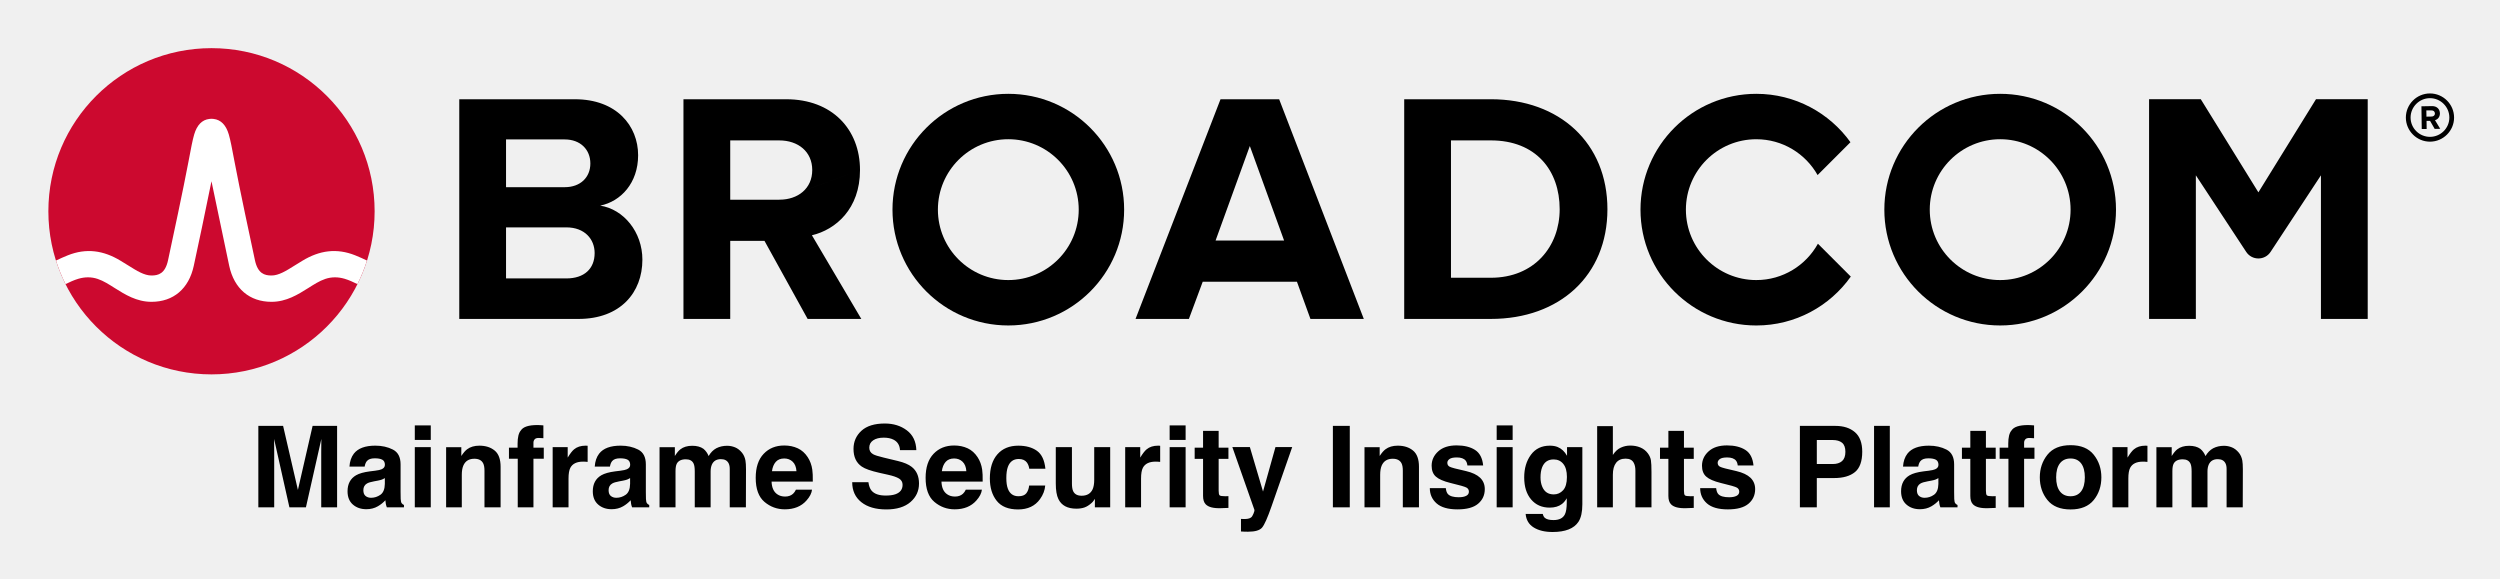
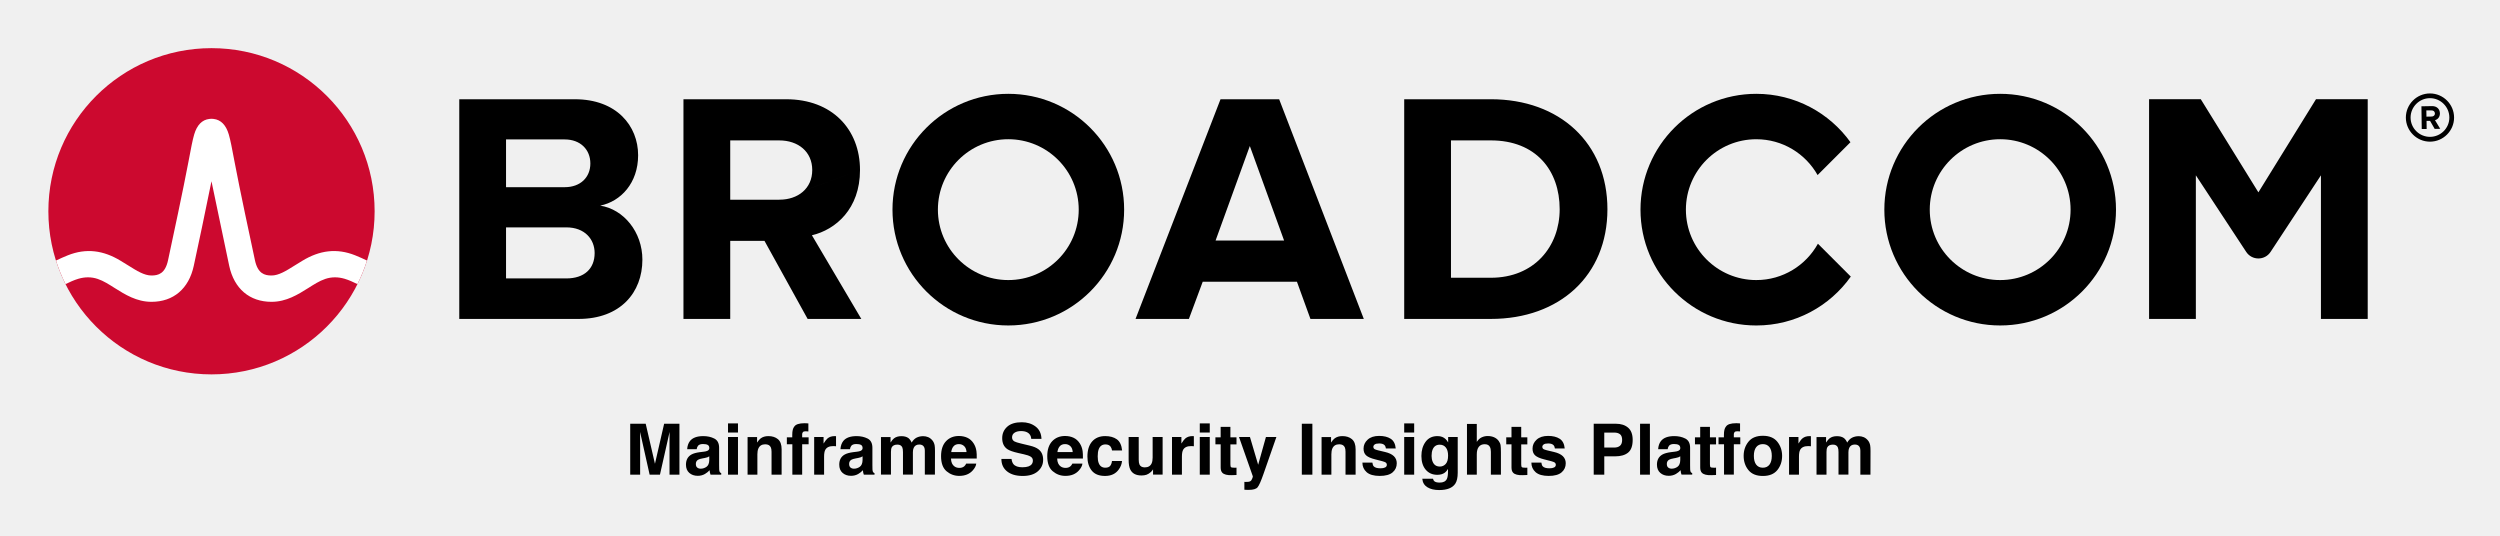
- <svg xmlns="http://www.w3.org/2000/svg" xmlns:xlink="http://www.w3.org/1999/xlink" role="img" viewBox="-4.53 -4.53 248.82 57.57">
+ <svg xmlns="http://www.w3.org/2000/svg" xmlns:xlink="http://www.w3.org/1999/xlink" role="img" viewBox="-4.53 -4.53 248.82 53.32">
  <path d="M237.32 9.09c-1.06 0-1.93-.86-1.93-1.92s.87-1.93 1.93-1.93 1.93.87 1.93 1.93-.87 1.92-1.93 1.92m0-4.32c-1.32 0-2.4 1.08-2.4 2.4 0 1.32 1.08 2.4 2.4 2.4 1.32 0 2.4-1.08 2.4-2.4 0-1.32-1.08-2.4-2.4-2.4" />
  <path d="M237.48 7.07l-.51.01-.01-.62h.51c.19-.01.34.11.34.3.01.19-.14.31-.33.31m.83-.32c-.01-.42-.3-.72-.77-.72l-1.07.02.03 2.26h.49l-.01-.81h.35l.46.8.55-.01-.52-.86c.24-.06.49-.28.49-.68M51.834 23.18h-5.999V9.347h5.835c1.574 0 2.557 1.016 2.557 2.393 0 1.377-.983 2.36-2.557 2.36H45v4h6.834c1.836 0 2.819 1.18 2.819 2.556 0 1.574-1.049 2.525-2.819 2.525m3.376-7.245c2.066-.426 3.771-2.262 3.771-5.015 0-2.918-2.131-5.573-6.295-5.573h-11.506v21.865h11.867c4.163 0 6.359-2.623 6.359-5.901 0-2.754-1.868-5.015-4.196-5.376m17.823-.59H68v4.098h3.558l4.294 7.769h5.343l-4.917-8.327c2.361-.557 4.786-2.622 4.786-6.49m0 0c0-4.065-2.786-7.048-7.343-7.048h-10.228v21.865h4.655V9.445h4.885c1.869 0 3.278 1.114 3.278 2.95s-1.409 2.95-3.278 2.95m43.421 4.065l3.409-9.408 3.41 9.408zm.492-14.063l-8.458 21.865h5.31l1.377-3.704h9.376l1.344 3.704h5.311l-8.425-21.865zm26.904 17.767h-3.967v-13.67h3.967c4.491 0 6.851 2.983 6.851 6.852 0 3.704-2.524 6.818-6.851 6.818m0-17.767h-8.622v21.865h8.622c6.851 0 11.604-4.327 11.604-10.916s-4.753-10.949-11.604-10.949m82.127-.004l-5.734 9.27-5.734-9.27h-5.146v21.869h4.656v-14.293l5.012 7.622c.574.871 1.851.871 2.424 0l5.013-7.622v14.293h4.656V5.343z" />
  <path id="a" d="M95.825 23.344c-3.871 0-7.008-3.138-7.008-7.008 0-3.871 3.137-7.009 7.008-7.009 3.87 0 7.008 3.138 7.008 7.009 0 3.87-3.138 7.008-7.008 7.008m0-18.536c-6.367 0-11.528 5.161-11.528 11.528 0 6.366 5.161 11.527 11.528 11.527 6.366 0 11.528-5.161 11.528-11.527 0-6.367-5.162-11.528-11.528-11.528" />
  <path d="M176.404 19.727c-1.195 2.156-3.492 3.617-6.132 3.617-3.87 0-7.008-3.138-7.008-7.008 0-3.871 3.138-7.008 7.008-7.008 2.618 0 4.897 1.438 6.1 3.565l3.27-3.269c-2.092-2.915-5.508-4.816-9.37-4.816-6.367 0-11.527 5.161-11.527 11.528 0 6.366 5.16 11.528 11.527 11.528 3.883 0 7.316-1.922 9.404-4.865z" />
  <use transform="translate(98.718)" xlink:href="#a" />
  <ellipse cx="16.52" cy="16.497" fill="#cc092f" rx="16.236" ry="16.235" />
  <path fill="#fff" d="M30.825 20.883c-1.857-.74-3.557-.492-5.261.541 0 0-.621.379-.807.496-.794.498-1.543.97-2.263.97-.687 0-1.363-.184-1.649-1.513-.446-2.073-1.534-7.167-2.009-9.69-.279-1.483-.432-2.282-.591-2.825-.28-.954-.792-1.473-1.519-1.556 0 0-.114-.016-.207-.016-.092 0-.218.018-.218.018-.72.086-1.229.605-1.507 1.554-.159.543-.312 1.342-.591 2.825-.475 2.523-1.563 7.617-2.009 9.69-.286 1.329-.962 1.513-1.649 1.513-.72 0-1.469-.472-2.263-.97-.186-.117-.808-.496-.808-.496-1.703-1.033-3.404-1.281-5.26-.541-.401.16-.796.339-1.172.52.257.806.577 1.599.95 2.344.411-.202.842-.402 1.282-.532.634-.187 1.284-.197 1.914.014.612.205 1.157.568 1.7.909 1.023.643 2.182 1.372 3.657 1.372 2.186 0 3.72-1.305 4.21-3.581.38-1.764 1.222-5.702 1.763-8.418 0 0 1.386 6.654 1.765 8.418.49 2.276 2.025 3.581 4.211 3.581 1.475 0 2.634-.729 3.657-1.372.543-.341 1.088-.704 1.7-.909.629-.211 1.28-.201 1.914-.014.44.13.87.331 1.281.533.374-.745.693-1.539.95-2.345-.376-.181-.77-.36-1.171-.52" />
-   <path d="M26.583 37.856l-1.463 6.375-1.474-6.375h-2.464v8.107h1.579v-5.484c0-.158-.002-.379-.006-.663-.003-.283-.005-.502-.005-.657l1.524 6.804h1.644l1.535-6.804c0 .155-.002.374-.006.657-.003.285-.005.505-.005.663v5.484h1.579v-8.107zm7.189 5.193v.584c-.011.524-.158.886-.443 1.083-.285.199-.595.297-.932.297-.213 0-.393-.059-.541-.178-.149-.119-.222-.313-.222-.58 0-.3.12-.523.363-.666.142-.084.379-.155.709-.214l.352-.066c.177-.033.314-.069.416-.106.1-.039.2-.089.299-.152zm-.951-.732l-.533.066c-.605.078-1.064.207-1.375.386-.568.33-.853.864-.853 1.6 0 .568.177 1.008.53 1.317.355.31.803.465 1.345.465.426 0 .807-.097 1.144-.293.283-.164.532-.365.748-.599a4.544 4.544 0 0 0 .044.363c.019.106.052.221.1.341h1.705v-.232c-.103-.047-.18-.108-.232-.181-.052-.072-.083-.211-.094-.418-.008-.271-.011-.502-.011-.693v-2.749c0-.723-.255-1.214-.765-1.475-.508-.26-1.092-.39-1.749-.39-1.008 0-1.719.263-2.134.792-.26.338-.407.768-.44 1.292h1.513c.036-.232.11-.415.221-.549.153-.185.416-.275.785-.275.33 0 .58.047.751.139.171.094.257.264.257.51 0 .202-.113.349-.336.444-.125.056-.332.102-.621.138zm.083-2.508zm5.44-.555V37.806h-1.59v1.447zm-1.59.715v5.995h1.59v-5.995zm7.949.344c-.394-.325-.901-.487-1.521-.487-.494 0-.903.12-1.227.363-.178.135-.369.357-.571.665v-.875h-1.513v5.984h1.561v-3.245c0-.371.052-.674.155-.914.197-.451.563-.676 1.094-.676.433 0 .728.153.881.462.084.169.127.411.127.726v3.647h1.605v-4.036c0-.753-.197-1.291-.591-1.615zm-2.098-.504zm6.618-2.026c-.081-.006-.171-.009-.271-.009-.868 0-1.417.18-1.644.54-.216.242-.324.684-.324 1.325v.385h-.859v1.106h.875v4.834h1.563v-4.834h1.028v-1.106h-1.028v-.505c0-.117.039-.225.117-.322.08-.097.222-.142.429-.138.208.006.355.014.443.025v-1.277c-.139-.011-.249-.019-.329-.023zm4.6 2.045c-.02-.002-.044-.002-.074-.002-.469 0-.851.122-1.144.368-.18.147-.391.421-.634.82v-1.045h-1.496v5.995h1.579v-2.865c0-.482.061-.837.181-1.069.216-.41.64-.615 1.27-.615.049 0 .111.002.188.005.077.005.164.011.263.022v-1.605c-.069-.005-.114-.006-.135-.009zm4.359 3.221v.584c-.011.524-.158.886-.443 1.083-.283.199-.595.297-.931.297-.213 0-.394-.059-.543-.178-.149-.119-.222-.313-.222-.58 0-.3.12-.523.363-.666.142-.084.38-.155.709-.214l.352-.066c.177-.033.314-.069.416-.106.1-.039.2-.089.299-.152zm-.951-.732l-.533.066c-.604.078-1.062.207-1.375.386-.568.33-.853.864-.853 1.6 0 .568.178 1.008.532 1.317.354.31.801.465 1.344.465.426 0 .807-.097 1.145-.293.282-.164.53-.365.748-.599.011.136.025.257.044.363.017.106.052.221.099.341h1.705v-.232c-.103-.047-.18-.108-.232-.181-.052-.072-.083-.211-.094-.418-.006-.271-.011-.502-.011-.693v-2.749c0-.723-.253-1.214-.763-1.475-.51-.26-1.094-.39-1.749-.39-1.009 0-1.719.263-2.134.792-.261.338-.407.768-.441 1.292h1.513c.038-.232.111-.415.221-.549.153-.185.416-.275.787-.275.33 0 .58.047.751.139.169.094.255.264.255.51 0 .202-.111.349-.335.444-.125.056-.333.102-.623.138zm.083-2.508zm11.308.181c-.257-.102-.516-.153-.781-.153-.396 0-.756.081-1.078.247-.305.164-.56.424-.765.776-.117-.294-.289-.533-.516-.721-.283-.202-.652-.302-1.111-.302-.485 0-.879.117-1.183.352-.172.131-.357.354-.551.665v-.875h-1.524v5.984h1.59v-3.608c0-.327.042-.573.127-.737.155-.289.455-.435.903-.435.385 0 .643.145.774.435.074.161.111.419.111.776v3.569h1.579v-3.569c0-.269.042-.497.127-.688.164-.36.463-.538.896-.538.374 0 .63.139.77.418.074.145.11.333.11.56v3.817h1.607l.011-3.778c0-.39-.019-.684-.055-.885-.059-.305-.174-.562-.341-.77-.21-.257-.443-.436-.699-.54zm4.057 1.452c.2-.227.482-.341.845-.341.333 0 .613.108.839.322.225.214.35.529.377.943h-2.437c.052-.39.177-.696.377-.925zm2.192-1.353c-.401-.186-.85-.28-1.347-.28-.84 0-1.524.277-2.05.831-.526.554-.79 1.35-.79 2.387 0 1.108.293 1.907.875 2.398.584.491 1.256.737 2.02.737.923 0 1.643-.293 2.156-.875.33-.368.515-.729.555-1.084h-1.601c-.084.177-.181.314-.291.413-.202.183-.465.275-.787.275-.305 0-.565-.075-.781-.227-.357-.241-.544-.663-.568-1.264h4.104c.008-.518-.009-.914-.05-1.189-.069-.469-.221-.881-.455-1.238-.261-.402-.591-.698-.99-.885zm-1.238-.28zm8.272 3.653H80.288c0 .843.302 1.505.907 1.987.605.483 1.435.724 2.491.724 1.034 0 1.835-.246 2.401-.735.566-.488.85-1.105.85-1.845 0-.723-.242-1.275-.726-1.655-.311-.246-.773-.443-1.386-.588l-1.397-.336c-.538-.128-.89-.239-1.056-.335-.257-.144-.385-.36-.385-.649 0-.316.13-.562.391-.737.26-.177.609-.264 1.045-.264.391 0 .72.067.984.203.396.205.609.552.638 1.039h1.627c-.028-.86-.344-1.518-.948-1.971-.604-.452-1.331-.679-2.186-.679-1.023 0-1.799.239-2.328.72-.527.482-.792 1.084-.792 1.81 0 .796.274 1.381.82 1.755.322.224.906.43 1.749.621l.857.192c.502.11.871.236 1.106.38.235.145.352.354.352.621 0 .458-.236.771-.709.94-.25.088-.574.131-.975.131-.666 0-1.137-.166-1.413-.501-.15-.183-.252-.46-.304-.829zm1.646-5.853zm6.036 3.833c.2-.227.482-.341.845-.341.333 0 .613.108.839.322.225.214.35.529.377.943h-2.437c.052-.39.177-.696.377-.925zm2.192-1.353c-.401-.186-.85-.28-1.347-.28-.84 0-1.524.277-2.05.831-.526.554-.788 1.35-.788 2.387 0 1.108.291 1.907.875 2.398.582.491 1.255.737 2.018.737.923 0 1.643-.293 2.156-.875.33-.368.515-.729.555-1.084H91.596c-.084.177-.181.314-.291.413-.202.183-.465.275-.787.275-.305 0-.565-.075-.781-.227-.357-.241-.544-.663-.566-1.264h4.102c.008-.518-.009-.914-.049-1.189-.07-.469-.222-.881-.457-1.238-.261-.402-.591-.698-.99-.886zm-1.238-.28zm7.37 2.311h1.605c-.088-.854-.371-1.45-.85-1.788-.479-.336-1.094-.505-1.845-.505-.884 0-1.577.286-2.079.857-.502.573-.754 1.374-.754 2.403 0 .914.227 1.657.682 2.228.455.573 1.164.859 2.129.859.964 0 1.691-.343 2.182-1.029.308-.426.48-.876.518-1.353h-1.6c-.033.316-.127.573-.28.771-.155.197-.415.297-.782.297-.516 0-.868-.25-1.056-.749-.102-.268-.153-.621-.153-1.061 0-.462.052-.832.153-1.111.194-.524.555-.787 1.084-.787.371 0 .643.12.82.363.12.18.196.382.225.605zm-1.062-2.311zm5.308.16h-1.607v3.614c0 .685.086 1.205.26 1.557.307.638.904.957 1.793.957.308 0 .576-.041.806-.122.228-.08.466-.23.712-.451.081-.07.15-.15.21-.242.058-.091.094-.147.11-.164v.846h1.524v-5.995h-1.59v3.262c0 .385-.052.695-.155.929-.197.433-.565.649-1.1.649-.418 0-.698-.152-.842-.457-.08-.172-.12-.429-.12-.77zm1.1-.16zm7.549.019c-.02-.002-.045-.002-.074-.002-.469 0-.851.122-1.144.368-.18.147-.391.421-.634.82v-1.045h-1.496v5.995h1.579v-2.865c0-.482.061-.837.181-1.069.216-.41.64-.615 1.27-.615.049 0 .11.002.188.005.077.005.164.011.263.022v-1.605c-.069-.005-.114-.006-.135-.009zm2.666-.574v-1.447h-1.59v1.447zm-1.59.715v5.995h1.59v-5.995zm2.491 1.172h.835v3.691c0 .374.089.651.264.831.272.282.778.41 1.519.385l.742-.028v-1.172a2.546 2.546 0 0 1-.156.009c-.053.002-.103.003-.152.003-.319 0-.51-.031-.571-.092-.063-.059-.094-.213-.094-.458v-3.168h.973v-1.117h-.973V38.352h-1.552v1.671h-.835zm4.609 5.973v1.253c.169.013.296.019.38.02a17.728 17.728 0 0 0 .335.003c.693 0 1.156-.138 1.386-.41.232-.274.544-.979.94-2.115l2.057-5.897h-1.666l-1.238 4.423-1.309-4.423h-1.743l2.2 6.26c.014.044-.017.164-.097.363-.078.197-.163.329-.255.391-.095.066-.213.108-.352.125-.139.019-.286.025-.44.017zm2.123-7.305zm8.706 6.155v-8.107h-1.682v8.107zm-.84-8.267zm7.136 2.616c-.394-.325-.901-.487-1.521-.487-.494 0-.904.12-1.227.363-.18.135-.371.357-.573.665v-.875h-1.511v5.984h1.561v-3.245c0-.371.052-.674.153-.914.199-.451.563-.676 1.095-.676.433 0 .726.153.881.462.083.169.125.411.125.726v3.647h1.607v-4.036c0-.753-.197-1.291-.591-1.615zm-2.098-.504zm5.357 4.241h-1.59c0 .615.225 1.122.674 1.521.449.397 1.145.596 2.087.596.925 0 1.607-.188 2.048-.563.443-.375.663-.86.663-1.455 0-.451-.153-.828-.462-1.128-.311-.297-.779-.518-1.403-.665-.934-.205-1.478-.35-1.633-.435-.153-.08-.23-.211-.23-.39 0-.144.072-.269.216-.375.145-.105.388-.158.729-.158.415 0 .709.105.881.318.091.117.149.277.171.479h1.568c-.07-.732-.341-1.248-.812-1.547-.471-.299-1.081-.449-1.829-.449-.788 0-1.4.199-1.834.598-.435.397-.652.873-.652 1.427 0.0.469.139.829.418 1.078.278.253.757.463 1.436.632.942.224 1.486.382 1.633.474.147.091.221.225.221.401 0 .183-.091.321-.272.413-.181.091-.427.138-.735.138-.524 0-.884-.105-1.078-.314-.11-.117-.181-.314-.214-.593zm1.2-4.241zm5.455-.555v-1.447h-1.59v1.447zm-1.59.715v5.995h1.59v-5.995zm6.612 4.293c-.253.277-.563.415-.929.415-.551 0-.932-.252-1.145-.759-.117-.271-.175-.58-.175-.929 0-.404.055-.742.164-1.017.21-.518.59-.776 1.139-.776.404 0 .726.149.965.446.241.297.36.729.36 1.299 0 .604-.127 1.045-.379 1.322zm-.533-4.298c-.224-.092-.487-.138-.787-.138-.814 0-1.442.304-1.887.911-.443.605-.665 1.355-.665 2.247 0 .923.23 1.655.69 2.197.46.541 1.075.812 1.845.812.499 0 .904-.119 1.216-.358.174-.128.335-.321.485-.577v.385c0 .573-.063.979-.188 1.222-.191.377-.568.566-1.133.566-.399 0-.684-.072-.853-.214-.099-.081-.171-.213-.214-.396h-1.705c.052.598.319 1.047.803 1.347.485.3 1.109.451 1.876.451 1.269 0 2.128-.338 2.575-1.012.26-.393.39-.975.39-1.749v-5.687h-1.524v.864c-.235-.421-.543-.712-.923-.868zm-.286-.155zm8.511.199c-.302-.128-.638-.192-1.009-.192-.33 0-.645.069-.943.207-.299.136-.562.38-.788.727v-2.865h-1.563v8.079h1.563v-3.245c0-.513.106-.909.321-1.186.216-.277.53-.415.943-.415.401 0 .671.139.815.418.11.199.164.458.164.781v3.647h1.6v-3.52c0-.535-.017-.921-.055-1.158-.036-.236-.138-.466-.302-.69-.194-.264-.443-.46-.746-.588zm1.951 1.133h.835v3.691c0 .374.088.651.264.831.271.282.778.41 1.518.385l.743-.028v-1.172a2.622 2.622 0 0 1-.156.009c-.053.002-.105.003-.152.003-.319 0-.51-.031-.573-.092-.063-.059-.094-.213-.094-.458v-3.168h.975v-1.117h-.975V38.352h-1.55v1.671h-.835zm5.588 2.91h-1.59c0 .615.224 1.122.673 1.521.449.397 1.145.596 2.087.596.925 0 1.608-.188 2.05-.563.441-.375.663-.86.663-1.455 0-.451-.155-.828-.463-1.128-.311-.297-.779-.518-1.402-.665-.936-.205-1.48-.35-1.633-.435-.155-.08-.232-.211-.232-.39 0-.144.072-.269.217-.375.144-.105.388-.158.729-.158.413 0 .707.105.879.318.092.117.149.277.171.479h1.568c-.069-.732-.34-1.248-.81-1.547-.472-.299-1.081-.449-1.829-.449-.789 0-1.4.199-1.835.598-.435.397-.651.873-.651 1.427 0 .469.139.829.418 1.078.278.253.757.463 1.435.632.943.224 1.488.382 1.633.474.147.091.221.225.221.401 0 .183-.091.321-.272.413-.181.091-.426.138-.734.138-.524 0-.884-.105-1.078-.314-.111-.117-.181-.314-.214-.593zm1.198-4.241zm11.333-.275c.222.18.333.48.333.903 0 .421-.111.729-.333.925-.222.194-.533.291-.932.291h-1.579V39.264h1.579c.399 0 .71.091.932.269zm1.284 2.921c.483-.396.726-1.072.726-2.029 0-.876-.242-1.524-.726-1.942-.485-.418-1.133-.627-1.948-.627h-3.531v8.107h1.683v-2.915h1.721c.9 0 1.59-.199 2.075-.595zm3.47 3.509v-8.107h-1.568v8.107zm4.834-2.915v.584c-.011.524-.158.886-.443 1.083-.283.199-.595.297-.932.297-.211 0-.393-.059-.541-.178-.149-.119-.222-.313-.222-.58 0-.3.12-.523.363-.666.142-.084.379-.155.709-.214l.352-.066c.177-.033.314-.069.416-.106.1-.039.2-.089.299-.152zm-.951-.732l-.533.066c-.605.078-1.064.207-1.375.386-.568.33-.853.864-.853 1.6 0 .568.177 1.008.532 1.317.354.31.801.465 1.344.465.426 0 .807-.097 1.144-.293.283-.164.532-.365.749-.599.011.136.025.257.044.363.017.106.05.221.099.341h1.705v-.232c-.103-.047-.18-.108-.232-.181-.052-.072-.083-.211-.094-.418-.006-.271-.011-.502-.011-.693v-2.749c0-.723-.255-1.214-.763-1.475-.51-.26-1.094-.39-1.749-.39-1.009 0-1.721.263-2.134.792-.261.338-.408.768-.441 1.292h1.513c.038-.232.11-.415.221-.549.153-.185.416-.275.787-.275.329 0 .579.047.749.139.171.094.257.264.257.51 0 .202-.113.349-.336.444-.124.056-.332.102-.621.138zm.083-2.508zm3.212 1.331h.835v3.691c0 .374.089.651.264.831.272.282.778.41 1.518.385l.743-.028v-1.172a2.546 2.546 0 0 1-.156.009c-.053.002-.103.003-.152.003-.319 0-.51-.031-.571-.092-.063-.059-.094-.213-.094-.458v-3.168h.973v-1.117h-.973V38.352h-1.552v1.671h-.835zm6.848-3.357c-.081-.006-.171-.009-.269-.009-.87 0-1.417.18-1.644.54-.217.242-.325.684-.325 1.325v.385h-.857v1.106h.875v4.834h1.561v-4.834h1.029v-1.106h-1.029v-.505c0-.117.039-.225.119-.322.078-.097.221-.142.429-.138.207.006.355.014.443.025v-1.277c-.139-.011-.249-.019-.33-.023zm5.016 6.587c-.246.325-.598.49-1.056.49-.458 0-.81-.164-1.059-.49-.247-.327-.371-.79-.371-1.392 0-.601.124-1.064.371-1.389.249-.324.601-.487 1.059-.487.458 0 .81.163 1.056.487.246.325.369.789.369 1.389 0 .602-.124 1.065-.369 1.392zm1.255.865c.505-.624.759-1.377.759-2.258 0-.865-.253-1.615-.759-2.25-.507-.634-1.275-.951-2.304-.951-1.031 0-1.799.318-2.305.951-.507.635-.759 1.385-.759 2.25 0 .881.252 1.633.759 2.258.505.626 1.274.939 2.304.939 1.029 0 1.798-.313 2.305-.939zm-2.304-5.426zm7.516.019c-.02-.002-.045-.002-.075-.002-.469 0-.85.122-1.144.368-.18.147-.39.421-.632.82v-1.045h-1.496v5.995h1.579v-2.865c0-.482.059-.837.181-1.069.216-.41.64-.615 1.27-.615.047 0 .11.002.186.005.077.005.166.011.264.022v-1.605c-.07-.005-.114-.006-.135-.009zm8.533.163c-.257-.102-.516-.153-.781-.153-.396 0-.756.081-1.078.247-.304.164-.559.424-.765.776-.117-.294-.289-.533-.516-.721-.283-.202-.652-.302-1.111-.302-.485 0-.879.117-1.183.352-.172.131-.355.354-.551.665v-.875H210.093v5.984h1.59v-3.608c0-.327.041-.573.125-.737.155-.289.455-.435.903-.435.385 0 .643.145.776.435.074.161.11.419.11.776v3.569h1.579v-3.569c0-.269.042-.497.127-.688.164-.36.463-.538.896-.538.374 0 .63.139.77.418.074.145.11.333.11.56v3.817h1.607l.011-3.778c0-.39-.019-.684-.055-.885-.059-.305-.172-.562-.341-.77-.21-.257-.443-.436-.699-.54z" />
+   <path d="M61.57 37.644l-.914 3.985-.921-3.985H58.194v5.067h.987v-3.427c0-.099-.001-.237-.004-.415-.002-.177-.003-.314-.003-.411l.952 4.252h1.028l.959-4.252c0 .097-.001.234-.004.411-.002.178-.003.316-.003.415v3.427h.987v-5.067zm4.493 3.245v.365c-.007.328-.099.553-.277.677-.178.124-.372.186-.583.186-.133 0-.245-.037-.338-.111s-.139-.196-.139-.363c0-.188.075-.327.227-.417.089-.053.237-.097.443-.134l.22-.041c.111-.021.197-.043.26-.067a1.084 1.084 0 0 0 .187-.095zm-.595-.458l-.333.041c-.378.049-.665.129-.859.242-.355.206-.533.54-.533 1 0 .355.11.63.331.823.222.194.502.29.841.29.266 0 .505-.061.715-.183.177-.103.332-.228.467-.374a2.84 2.84 0 0 0 .027.227c.012.067.032.138.063.213h1.066v-.145c-.065-.029-.112-.067-.145-.113-.032-.045-.052-.132-.059-.261-.005-.169-.007-.314-.007-.433v-1.718c0-.452-.159-.759-.478-.922-.318-.162-.682-.243-1.093-.243-.63 0-1.075.164-1.334.495-.162.211-.254.48-.275.808h.946c.022-.145.068-.259.138-.343.096-.115.26-.172.491-.172.206 0 .363.029.469.087.107.059.16.165.16.319 0 .126-.07.218-.21.278-.078.035-.207.064-.388.086zm.052-1.567zm3.4-.347v-.904h-.993v.904zm-.993.447v3.747h.993V38.964zm4.968.215c-.246-.203-.563-.304-.95-.304-.309 0-.564.075-.767.227-.111.084-.231.223-.357.416v-.547h-.946v3.74h.976v-2.028c0-.232.032-.421.097-.571.123-.282.352-.422.683-.422.271 0 .455.096.55.288.053.106.079.257.079.454v2.279h1.003V40.188c0-.47-.123-.807-.37-1.009zm-1.311-.315zm4.136-1.266c-.051-.004-.107-.006-.169-.006-.543 0-.886.112-1.028.337-.135.152-.202.427-.202.828v.241h-.537v.691h.547v3.021h.977v-3.021h.642v-.691h-.642v-.316c0-.073.024-.141.073-.201.05-.061.139-.089.268-.086.13.004.222.009.277.016v-.798c-.087-.007-.155-.012-.205-.015zm2.875 1.278c-.013-.001-.027-.001-.046-.001-.293 0-.532.076-.715.23-.112.092-.244.263-.396.512V38.964h-.935v3.747h.987v-1.79c0-.301.038-.523.113-.668.135-.256.4-.384.794-.384.03 0 .069.001.117.003.048.003.103.007.164.014v-1.003c-.043-.003-.071-.004-.084-.006zm2.724 2.013v.365c-.007.328-.099.553-.277.677-.177.124-.372.186-.582.186-.133 0-.246-.037-.339-.111-.093-.074-.139-.196-.139-.363 0-.188.075-.327.227-.417.089-.053.238-.097.443-.134l.22-.041c.111-.021.197-.043.26-.067a1.084 1.084 0 0 0 .187-.095zm-.595-.458l-.333.041c-.377.049-.664.129-.859.242-.355.206-.533.54-.533 1 0 .355.111.63.332.823.221.194.501.29.84.29.266 0 .505-.061.716-.183.176-.103.331-.228.467-.374.007.085.016.16.027.227.011.067.032.138.062.213h1.066v-.145c-.065-.029-.112-.067-.145-.113-.032-.045-.052-.132-.059-.261-.004-.169-.007-.314-.007-.433v-1.718c0-.452-.158-.759-.477-.922-.319-.162-.683-.243-1.093-.243-.631 0-1.075.164-1.334.495-.163.211-.254.48-.276.808h.946c.023-.145.069-.259.138-.343.096-.115.26-.172.492-.172.206 0 .363.029.469.087.106.059.159.165.159.319 0 .126-.069.218-.209.278-.078.035-.208.064-.389.086zm.052-1.567zm7.068.113c-.16-.064-.323-.096-.488-.096-.247 0-.472.051-.674.154-.191.103-.35.265-.478.485-.073-.184-.181-.333-.323-.451-.177-.126-.408-.189-.694-.189-.303 0-.55.073-.739.22-.108.082-.223.221-.344.416v-.547h-.952v3.74h.993v-2.255c0-.204.026-.358.079-.461.097-.181.285-.272.564-.272.241 0 .402.091.484.272.046.101.069.262.069.485v2.23h.987v-2.23c0-.168.026-.311.079-.43.103-.225.289-.336.56-.336.234 0 .394.087.481.261.046.091.068.208.068.35v2.386h1.004l.007-2.361c0-.243-.012-.427-.034-.553-.037-.191-.109-.351-.213-.481-.131-.16-.277-.273-.437-.337zm2.535.907c.125-.142.301-.213.528-.213.208 0 .383.067.524.201.141.134.219.331.236.59h-1.523c.032-.243.11-.435.236-.578zm1.37-.846c-.25-.116-.531-.175-.842-.175-.525 0-.952.173-1.281.519-.329.346-.494.844-.494 1.492 0 .692.183 1.192.547 1.499.365.307.785.461 1.262.461.577 0 1.027-.183 1.347-.547.206-.23.322-.456.347-.678h-1c-.053.11-.113.197-.182.258-.126.114-.29.172-.492.172-.191 0-.353-.047-.488-.142-.223-.151-.34-.415-.355-.79h2.565c.005-.324-.006-.571-.031-.743-.043-.293-.138-.55-.285-.773-.163-.251-.37-.436-.619-.553zm-.773-.175zm5.17 2.283h-1.01c0 .527.189.941.567 1.242.378.302.897.453 1.557.453.646 0 1.147-.154 1.501-.46.354-.305.531-.69.531-1.153 0-.452-.152-.797-.454-1.035-.195-.154-.483-.277-.866-.368l-.873-.21c-.336-.08-.556-.15-.66-.209-.16-.09-.241-.225-.241-.406 0-.198.081-.351.244-.461.162-.11.38-.165.653-.165.244 0 .45.042.615.127.247.128.38.345.399.649h1.017c-.018-.538-.215-.948-.593-1.232-.377-.283-.832-.424-1.366-.424-.639 0-1.124.15-1.455.45-.33.301-.495.678-.495 1.131 0 .498.171.863.512 1.097.201.14.566.269 1.093.388l.536.12c.314.068.545.148.691.238.147.091.22.221.22.388 0 .286-.148.482-.443.588-.156.055-.359.082-.609.082-.417 0-.711-.104-.883-.313-.094-.114-.157-.287-.19-.518zm1.029-3.658zm3.772 2.396c.125-.142.301-.213.528-.213.208 0 .383.067.524.201.141.134.219.331.236.59h-1.523c.032-.243.111-.435.236-.578zm1.37-.846c-.25-.116-.531-.175-.842-.175-.525 0-.952.173-1.281.519-.329.346-.493.844-.493 1.492 0 .692.182 1.192.547 1.499.364.307.784.461 1.261.461.577 0 1.027-.183 1.347-.547.206-.23.322-.456.347-.678h-1c-.053.11-.113.197-.182.258-.126.114-.29.172-.492.172-.191 0-.353-.047-.488-.142-.223-.151-.34-.415-.354-.79h2.564c.005-.324-.006-.571-.03-.743-.044-.293-.139-.55-.286-.773-.163-.251-.37-.436-.619-.553zm-.773-.175zm4.606 1.444h1.003c-.055-.534-.232-.906-.531-1.118-.299-.21-.683-.316-1.153-.316-.552 0-.986.179-1.3.536-.314.358-.471.859-.471 1.502 0 .571.142 1.035.426 1.392.285.358.727.537 1.331.537.602 0 1.057-.214 1.364-.643.193-.266.3-.548.324-.846h-1c-.021.198-.079.358-.175.482-.097.123-.259.186-.489.186-.323 0-.543-.156-.66-.468-.064-.167-.096-.388-.096-.663 0-.288.032-.52.096-.694.121-.328.347-.492.678-.492.232 0 .402.075.512.227.075.112.122.239.141.378zm-.664-1.444zm3.318.1h-1.004v2.259c0 .428.054.753.162.973.192.399.565.598 1.121.598.193 0 .36-.025.504-.076.143-.05.291-.144.445-.282.051-.044.094-.094.131-.152.036-.057.059-.092.068-.103v.529h.952v-3.747h-.993v2.039c0 .241-.032.434-.097.581-.123.271-.353.406-.687.406-.261 0-.436-.095-.526-.286-.05-.108-.075-.268-.075-.481zm.687-.1zm4.718.012c-.013-.001-.028-.001-.046-.001-.293 0-.532.076-.715.23-.112.092-.244.263-.396.512V38.964h-.935v3.747h.987v-1.79c0-.301.038-.523.113-.668.135-.256.4-.384.794-.384.03 0 .068.001.117.003.048.003.103.007.164.014v-1.003c-.043-.003-.071-.004-.084-.006zm1.666-.359v-.904h-.993v.904zm-.993.447v3.747h.993V38.964zm1.557.732h.522V42.003c0 .234.056.407.165.519.17.176.486.256.949.241l.463-.018v-.732a1.591 1.591 0 0 1-.098.006c-.033.001-.065.002-.095.002-.199 0-.319-.02-.357-.058-.039-.037-.059-.133-.059-.286v-1.98h.608v-.698h-.608v-1.044h-.97v1.044h-.522zm2.881 3.733v.783c.106.008.185.012.238.013.053.001.122.002.209.002.433 0 .723-.086.866-.256.145-.171.34-.612.588-1.322l1.286-3.685h-1.041l-.773 2.764-.818-2.764h-1.089l1.375 3.912c.009.027-.011.103-.061.227-.049.123-.102.205-.159.244-.06.041-.133.067-.22.078-.087.012-.179.016-.275.011zm1.327-4.565zm5.441 3.847v-5.067h-1.051v5.067zm-.525-5.167zm4.46 1.635c-.246-.203-.563-.304-.95-.304-.309 0-.565.075-.767.227-.112.084-.232.223-.358.416v-.547h-.945v3.74h.976v-2.028c0-.232.032-.421.096-.571.124-.282.352-.422.684-.422.271 0 .454.096.55.288.052.106.078.257.078.454v2.279h1.004V40.188c0-.47-.123-.807-.37-1.009zm-1.311-.315zm3.348 2.651h-.993c0 .384.141.701.421.95.281.248.716.373 1.304.373.578 0 1.004-.117 1.28-.352.277-.235.415-.538.415-.909 0-.282-.096-.517-.288-.705-.195-.186-.487-.324-.877-.416-.584-.128-.924-.219-1.021-.272-.096-.05-.144-.132-.144-.243 0-.09.045-.168.135-.235.091-.066.242-.099.456-.099.259 0 .443.066.55.198.057.073.093.173.107.299h.98c-.044-.458-.213-.78-.507-.967-.294-.187-.676-.281-1.143-.281-.493 0-.875.124-1.146.374-.272.248-.408.546-.408.892 0 .293.087.518.261.674.174.158.473.289.898.395.589.14.929.239 1.021.296.092.057.138.141.138.25 0 .114-.057.2-.17.258-.113.057-.267.086-.46.086-.328 0-.552-.066-.674-.197-.068-.073-.113-.197-.134-.371zm.75-2.651zm3.41-.347v-.904h-.993v.904zm-.993.447v3.747h.993V38.964zm4.132 2.683c-.158.173-.352.259-.581.259-.344 0-.583-.157-.716-.474-.073-.169-.11-.363-.11-.581 0-.252.034-.463.103-.636.131-.324.369-.485.712-.485.252 0 .454.093.603.279.151.186.225.456.225.812 0 .377-.079.653-.237.826zm-.333-2.686c-.14-.058-.304-.086-.492-.086-.508 0-.902.19-1.179.569-.277.378-.416.847-.416 1.404 0 .577.144 1.035.431 1.373.287.338.672.507 1.153.507.312 0 .565-.074.76-.224.109-.08.209-.2.303-.361v.241c0 .358-.039.612-.117.764-.119.236-.355.354-.708.354-.249 0-.427-.045-.533-.134-.062-.051-.107-.133-.134-.247h-1.066c.032.374.199.654.502.842.303.188.693.282 1.172.282.793 0 1.33-.211 1.609-.633.162-.245.243-.609.243-1.093V38.964h-.952v.54c-.147-.263-.339-.445-.577-.543zm-.179-.097zm5.319.124c-.189-.08-.399-.12-.631-.12-.206 0-.403.043-.59.129-.187.085-.351.238-.493.455v-1.79h-.977v5.049h.977v-2.028c0-.321.067-.568.2-.741.135-.173.331-.259.59-.259.25 0 .419.087.509.261.068.124.103.286.103.488v2.279h1v-2.2c0-.334-.011-.576-.034-.724-.022-.148-.086-.291-.189-.431-.121-.165-.277-.287-.466-.368zm1.219.708h.522V42.003c0 .234.055.407.165.519.169.176.486.256.948.241l.464-.018v-.732a1.639 1.639 0 0 1-.098.006c-.033.001-.066.002-.095.002-.199 0-.319-.02-.358-.058-.039-.037-.059-.133-.059-.286v-1.98h.609v-.698h-.609v-1.044h-.969v1.044h-.522zm3.493 1.819h-.993c0 .384.14.701.42.95.281.248.716.373 1.304.373.578 0 1.005-.117 1.281-.352.276-.235.415-.538.415-.909 0-.282-.097-.517-.289-.705-.195-.186-.487-.324-.876-.416-.585-.128-.925-.219-1.021-.272-.097-.05-.145-.132-.145-.243 0-.09.045-.168.136-.235.09-.066.242-.099.456-.099.258 0 .442.066.55.198.058.073.093.173.107.299h.98c-.043-.458-.212-.78-.506-.967-.295-.187-.676-.281-1.143-.281-.493 0-.875.124-1.147.374-.272.248-.407.546-.407.892 0 .293.087.518.261.674.174.158.473.289.897.395.59.14.93.239 1.021.296.092.057.138.141.138.25 0 .114-.057.2-.17.258-.113.057-.266.086-.459.086-.328 0-.552-.066-.674-.197-.069-.073-.113-.197-.134-.371zm.749-2.651zm7.083-.172c.139.112.208.3.208.564 0 .263-.069.456-.208.578-.139.121-.333.182-.583.182h-.987v-1.492h.987c.249 0 .444.057.583.168zm.803 1.826c.302-.247.454-.67.454-1.268 0-.548-.152-.952-.454-1.213-.303-.261-.708-.392-1.217-.392h-2.207v5.067h1.052v-1.822h1.076c.562 0 .993-.124 1.297-.372zm2.169 2.193v-5.067h-.98v5.067zm3.021-1.822v.365c-.007.328-.099.553-.277.677-.177.124-.372.186-.583.186-.132 0-.245-.037-.338-.111-.093-.074-.139-.196-.139-.363 0-.188.075-.327.227-.417.089-.053.237-.097.443-.134l.22-.041c.111-.021.197-.043.26-.067a1.084 1.084 0 0 0 .187-.095zm-.595-.458l-.333.041c-.378.049-.665.129-.859.242-.355.206-.533.54-.533 1 0 .355.111.63.332.823.221.194.501.29.84.29.266 0 .505-.061.715-.183.177-.103.332-.228.468-.374.007.085.016.16.027.227.011.067.031.138.062.213h1.066v-.145c-.065-.029-.112-.067-.145-.113-.032-.045-.052-.132-.059-.261-.004-.169-.007-.314-.007-.433v-1.718c0-.452-.159-.759-.477-.922-.319-.162-.683-.243-1.093-.243-.631 0-1.076.164-1.334.495-.163.211-.255.48-.276.808h.946c.023-.145.068-.259.138-.343.096-.115.26-.172.492-.172.205 0 .362.029.468.087.107.059.16.165.16.319 0 .126-.07.218-.21.278-.077.035-.207.064-.388.086zm.052-1.567zm2.007.832h.522V42.003c0 .234.056.407.165.519.17.176.486.256.948.241l.464-.018v-.732a1.591 1.591 0 0 1-.098.006c-.033.001-.065.002-.095.002-.199 0-.319-.02-.357-.058-.039-.037-.059-.133-.059-.286v-1.98h.608v-.698h-.608v-1.044h-.97v1.044h-.522zm4.28-2.098c-.051-.004-.107-.006-.168-.006-.544 0-.886.112-1.028.337-.136.152-.203.427-.203.828v.241h-.536v.691h.547v3.021h.976v-3.021h.643v-.691h-.643v-.316c0-.073.024-.141.074-.201.049-.061.138-.089.268-.086.129.004.222.009.277.016v-.798c-.087-.007-.155-.012-.206-.015zm3.135 4.117c-.154.203-.374.306-.66.306-.286 0-.506-.103-.662-.306-.154-.204-.232-.494-.232-.87 0-.375.077-.665.232-.868.155-.202.375-.304.662-.304.286 0 .506.102.66.304.154.203.231.493.231.868 0 .376-.077.666-.231.87zm.784.541c.316-.39.474-.86.474-1.411 0-.541-.158-1.009-.474-1.406-.317-.396-.797-.595-1.44-.595-.644 0-1.124.198-1.44.595-.317.397-.474.865-.474 1.406 0 .55.157 1.021.474 1.411.316.391.796.587 1.44.587.643 0 1.123-.196 1.44-.587zm-1.44-3.391zm4.697.012c-.013-.001-.028-.001-.047-.001-.293 0-.531.076-.715.23-.112.092-.243.263-.395.512V38.964h-.935v3.747h.987v-1.79c0-.301.037-.523.113-.668.135-.256.4-.384.794-.384.029 0 .068.001.116.003.048.003.104.007.165.014v-1.003c-.044-.003-.071-.004-.084-.006zm5.333.102c-.16-.064-.323-.096-.488-.096-.247 0-.472.051-.674.154-.19.103-.349.265-.478.485-.073-.184-.181-.333-.323-.451-.177-.126-.408-.189-.694-.189-.303 0-.55.073-.739.22-.108.082-.222.221-.344.416v-.547h-.951v3.74h.993v-2.255c0-.204.025-.358.078-.461.097-.181.285-.272.564-.272.241 0 .402.091.485.272.046.101.068.262.068.485v2.23h.987v-2.23c0-.168.026-.311.079-.43.103-.225.289-.336.56-.336.234 0 .394.087.481.261.046.091.068.208.068.35v2.386h1.004l.007-2.361c0-.243-.012-.427-.034-.553-.037-.191-.108-.351-.213-.481-.131-.16-.277-.273-.437-.337z" />
</svg>
